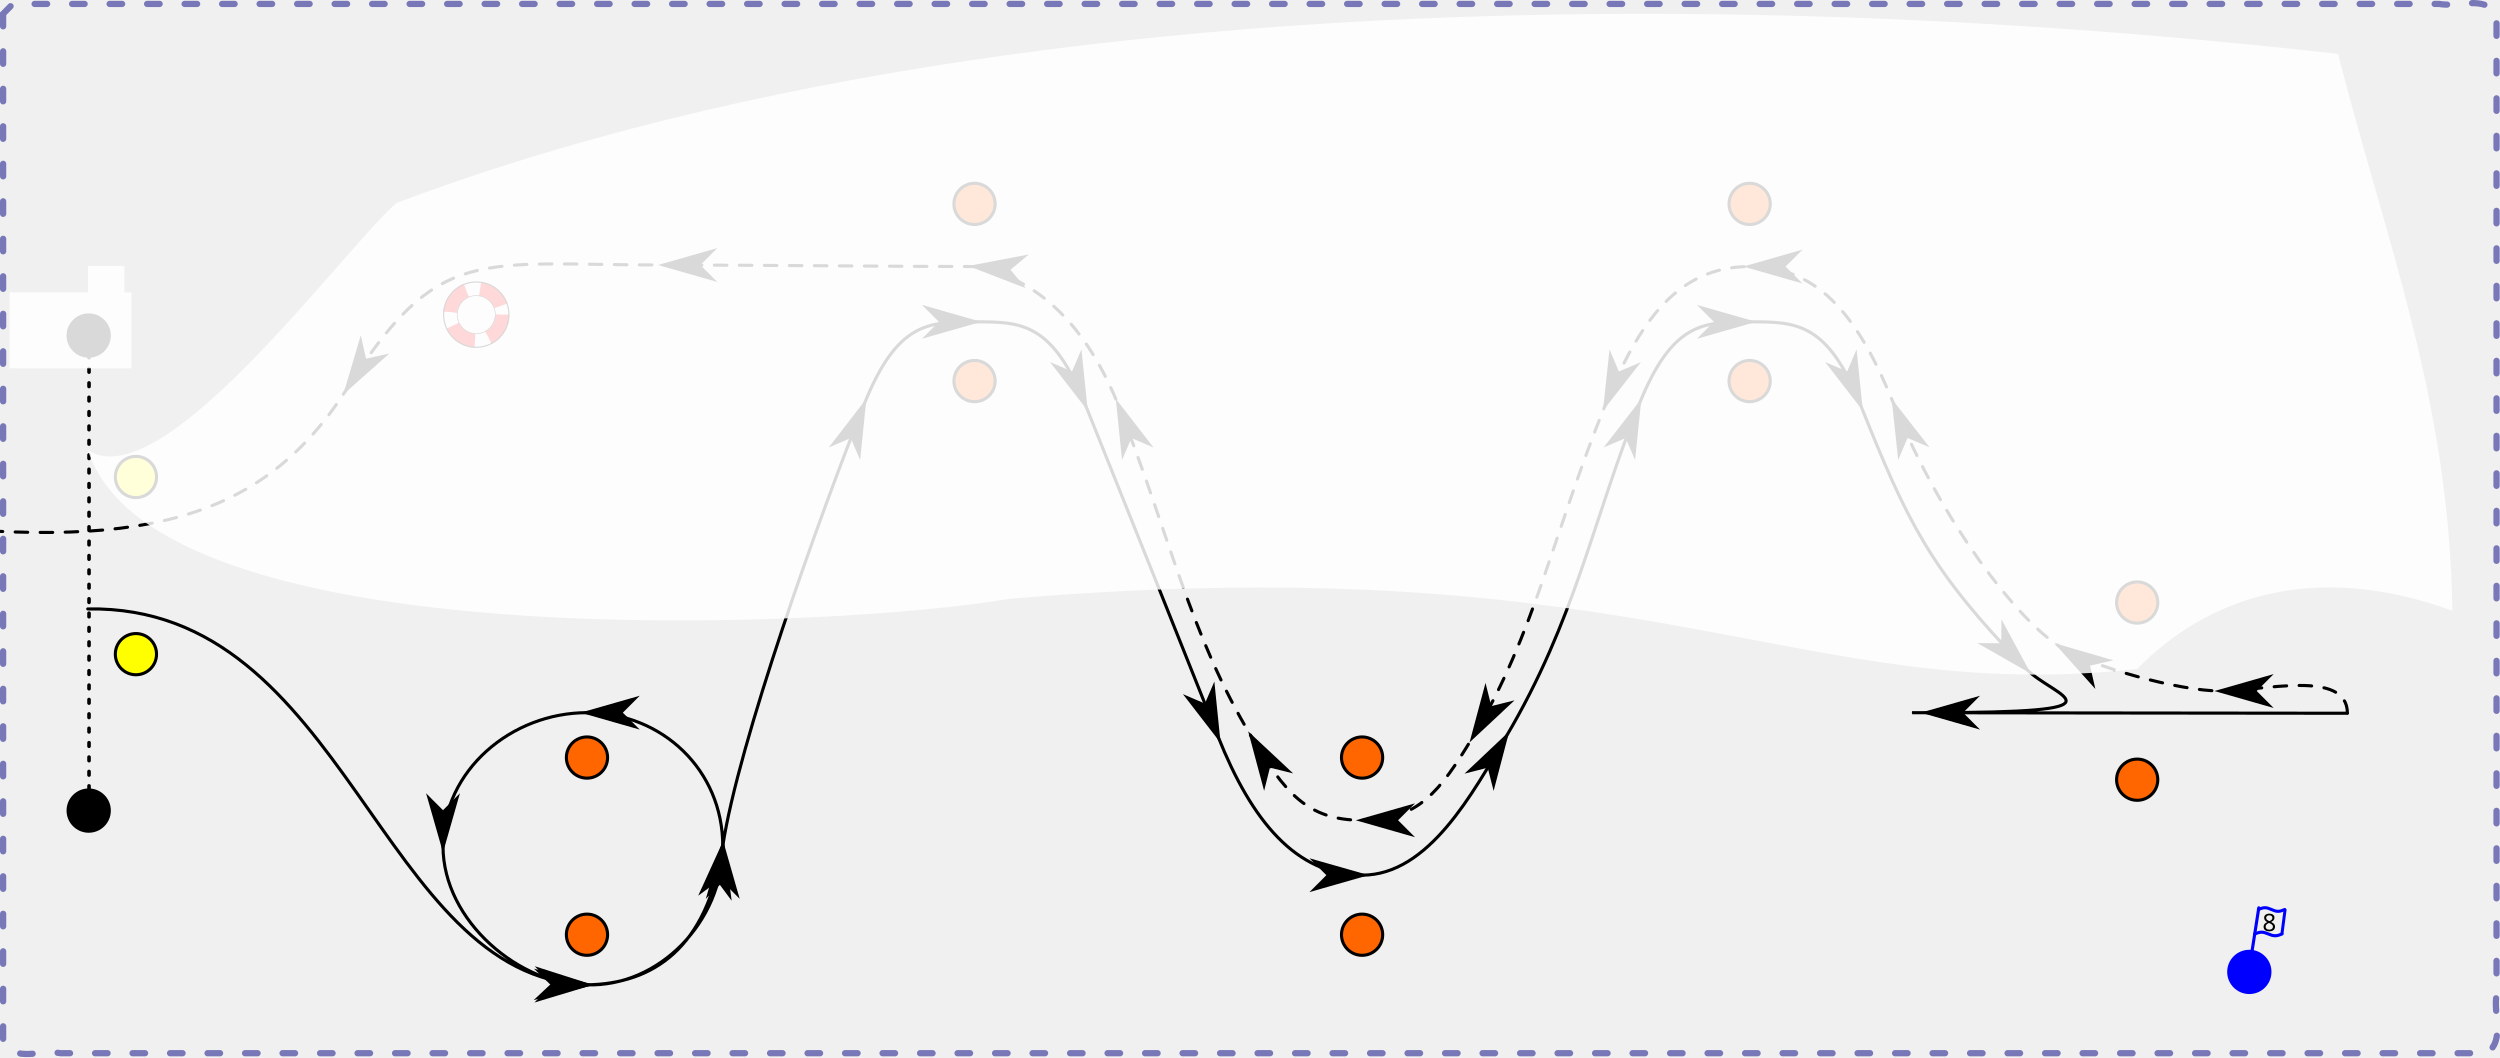
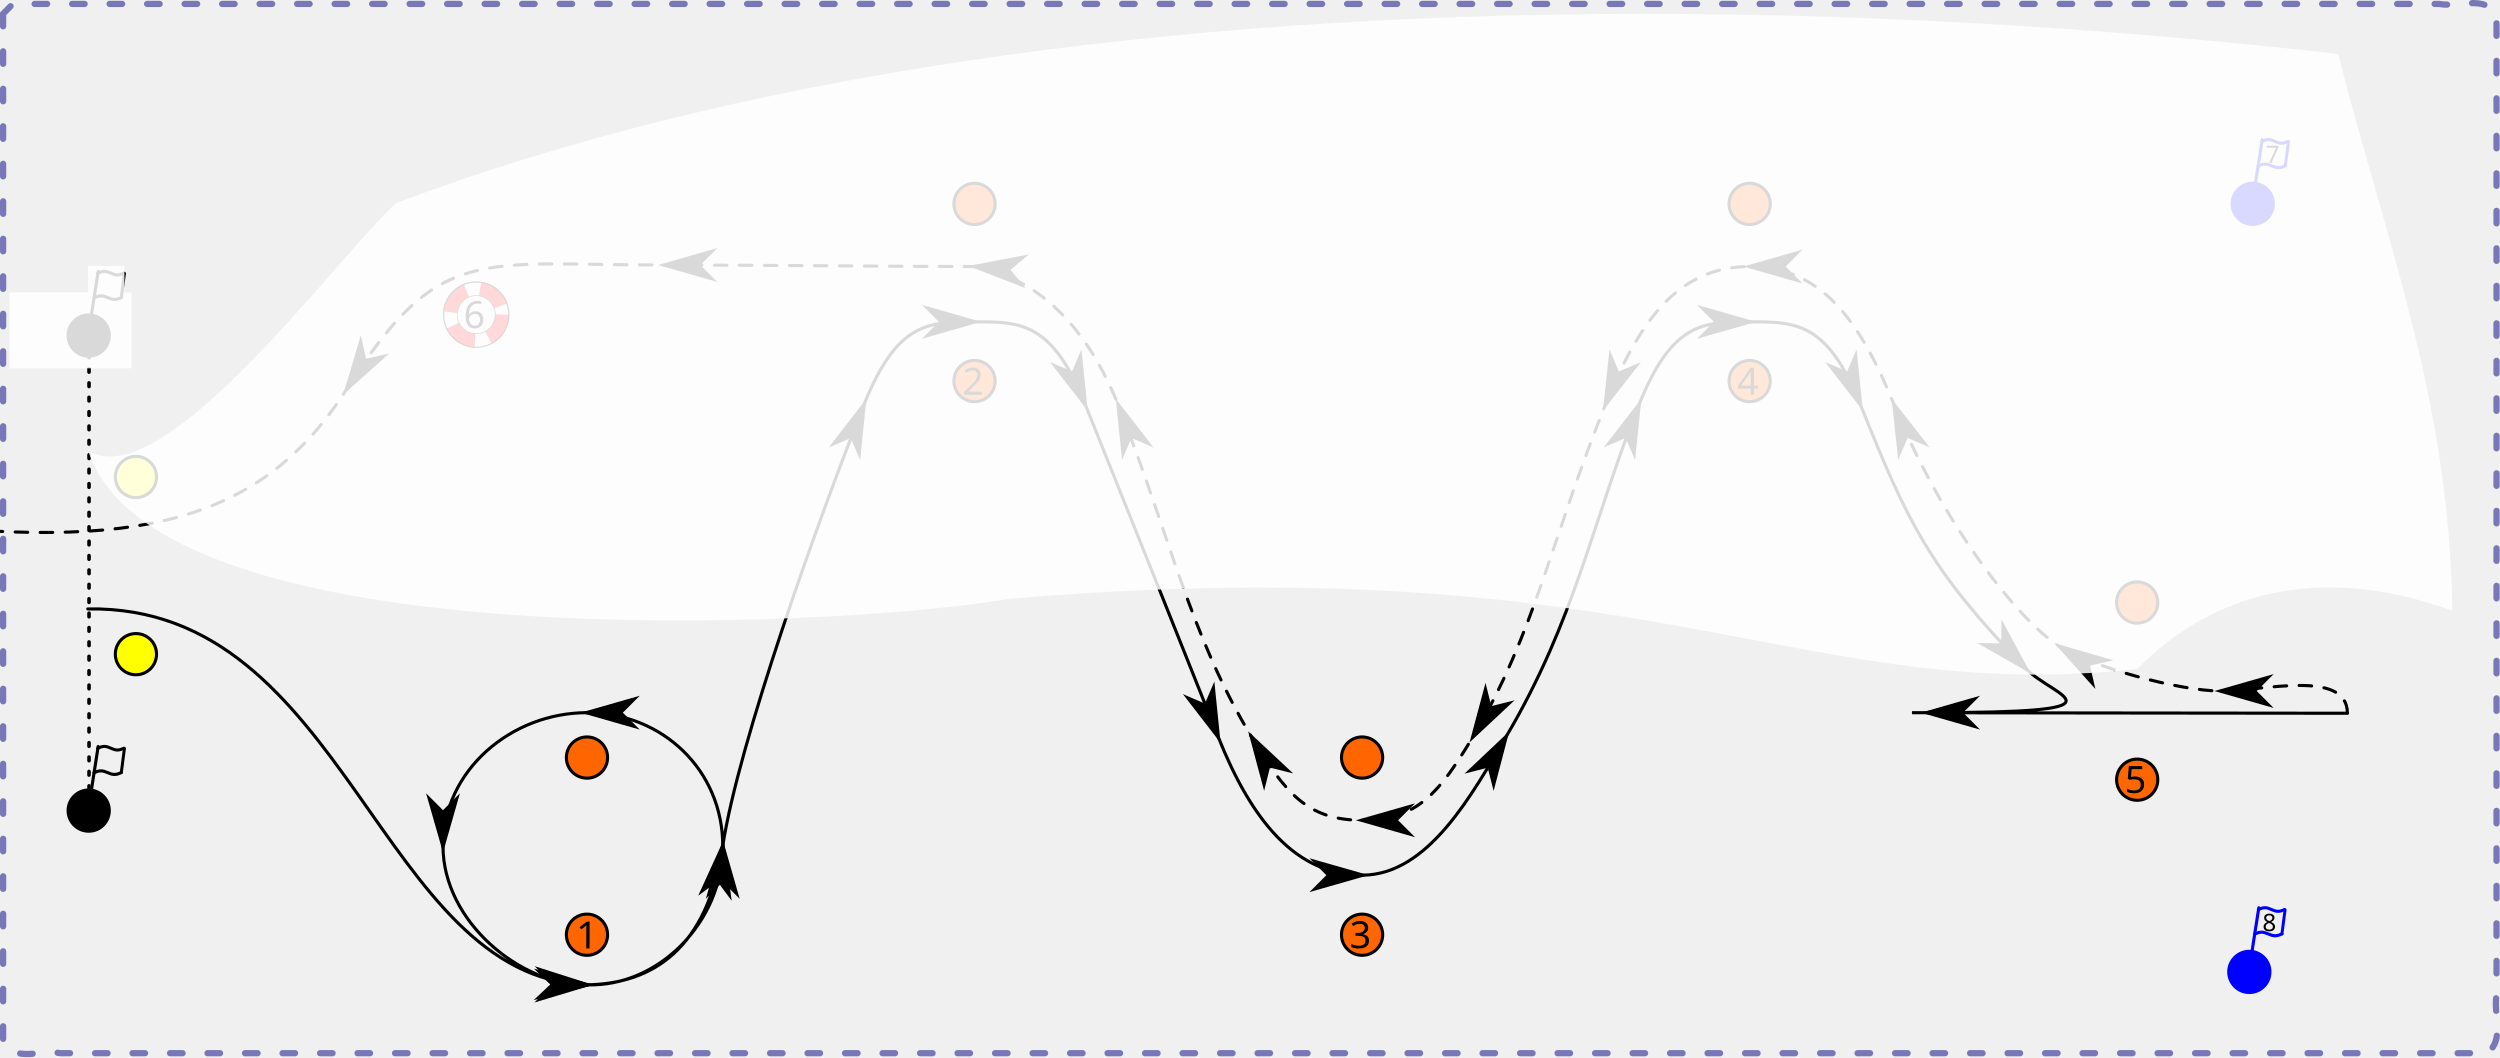
<svg xmlns="http://www.w3.org/2000/svg" version="1.0" id="svg3641" height="360.829" width="853.326" style="enable-background:new" xml:space="preserve">
  <defs id="arrows">
    <marker id="RazorWire" refX="0" refY="0" orient="auto" style="overflow:visible">
      <path id="path5527" style="fill:#34ff00;fill-opacity:1;fill-rule:evenodd;stroke:#34ff00;stroke-width:0.085pt;stroke-opacity:1" d="M 0.019,-0.632 V 0.595 L -6.621,2.568 H 9.113 L 2.979,0.595 V -0.632 L 9.166,-2.472 H -6.594 Z" />
    </marker>
    <marker orient="auto" refY="0" refX="0" id="Scissors" style="overflow:visible">
      <path id="schere" d="M 9.696,-3.847 C 8.661,-5.095 6.794,-5.052 5.4,-4.515 l -8.76,3.283 c -2.548,-1.394 -5.065,-0.995 -5.065,-1.673 0,-0.53 0.487,-0.414 0.414,-1.795 -0.07,-1.326 -1.454,-2.307 -2.763,-2.22 -1.309,-0.008 -2.666,0.995 -2.678,2.379 -0.098,1.393 1.074,2.688 2.461,2.779 1.624,0.242 4.499,-0.742 5.848,1.676 C -6.148,1.766 -7.931,1.771 -9.543,1.679 -10.882,1.602 -12.489,1.985 -13.128,3.301 c -0.617,1.261 -0.012,3.056 1.405,3.442 1.43,0.525 3.393,-0.138 3.733,-1.782 0.262,-1.267 -0.635,-1.862 -0.291,-2.322 0.26,-0.347 1.91,-0.146 4.85,-1.466 L 6.055,4.515 C 7.253,4.85 8.718,4.839 9.78,3.66 L -0.055,-0.057 Z M -9.832,-5.874 c 1.381,0.771 1.268,2.862 -0.167,3.268 -1.298,0.452 -2.956,-0.81 -2.542,-2.216 0.242,-1.154 1.764,-1.579 2.709,-1.052 z m 0.06,8.552 c 1.441,0.532 1.196,2.97 -0.269,3.298 -0.972,0.337 -2.361,-0.148 -2.459,-1.293 -0.189,-1.392 1.446,-2.65 2.728,-2.005 z" style="fill:#34ff00;fill-opacity:1;stroke:#34ff00;stroke-width:1.067;stroke-opacity:1" />
    </marker>
    <marker orient="auto" refY="0" refX="0" id="Legs" style="overflow:visible">
      <g id="g5494" transform="scale(-0.7)" style="fill:#34ff00;fill-opacity:1;stroke:#34ff00;stroke-opacity:1">
        <g id="g5496" transform="matrix(0,-1,-1,0,22.0892,22.73484)" style="fill:#34ff00;fill-opacity:1;stroke:#34ff00;stroke-opacity:1">
          <path id="path5498" d="m 22.636,22.054 c -7.371,5.036 -2.618,7.047 -6.23,14.339" style="fill:#34ff00;fill-opacity:1;fill-rule:evenodd;stroke:#34ff00;stroke-width:1.067pt;stroke-opacity:1" />
          <path id="path5500" d="m 22.825,21.918 c -1.451,8.904 3.772,9.355 4.805,14.747" style="fill:#34ff00;fill-opacity:1;fill-rule:evenodd;stroke:#34ff00;stroke-width:1.067pt;stroke-opacity:1" />
        </g>
        <path id="path5502" d="m -15.029,-7.181 -0.984,4.313 4.227,-1.305 z" style="fill:#34ff00;fill-opacity:1;fill-rule:evenodd;stroke:#34ff00;stroke-width:1.067pt;stroke-opacity:1" />
        <path id="path5504" d="m -16.23,4.861 1.999,3.946 2.418,-3.704 z" style="fill:#34ff00;fill-opacity:1;fill-rule:evenodd;stroke:#34ff00;stroke-width:1.067pt;stroke-opacity:1" />
      </g>
    </marker>
    <linearGradient id="linearGradient5477">
      <stop style="stop-color:#57e307;stop-opacity:1;" offset="0" id="stop5479" />
    </linearGradient>
    <marker style="overflow:visible" id="Arrow1Lend" refX="0" refY="0" orient="auto">
      <path style="fill-rule:evenodd;stroke:#000000;stroke-width:0.853pt;marker-start:none" d="M -10.667,0 -14.933,4.267 0,0 -14.933,-4.267 Z" id="path3104" />
    </marker>
    <marker style="overflow:visible" id="Arrow1Lstart" refX="0" refY="0" orient="auto">
      <path style="fill-rule:evenodd;stroke:#000000;stroke-width:0.853pt;marker-start:none" d="M 10.667,0 14.933,-4.267 0,0 14.933,4.267 Z" id="path3282" />
    </marker>
    <marker style="overflow:visible" id="Arrow1Lstart-7" refX="0" refY="0" orient="auto">
      <path style="fill-rule:evenodd;stroke:#000000;stroke-width:0.853pt;marker-start:none" d="M 10.667,0 14.933,-4.267 0,0 14.933,4.267 Z" id="path3282-4" />
    </marker>
    <marker style="overflow:visible" id="Arrow1Lend-6" refX="0" refY="0" orient="auto">
      <path style="fill-rule:evenodd;stroke:#000000;stroke-width:0.853pt;marker-start:none" d="M -10.667,0 -14.933,4.267 0,0 -14.933,-4.267 Z" id="path3104-0" />
    </marker>
  </defs>
  <g transform="translate(-215.4445,-435.3955)" style="display:inline" id="Parcours">
    <defs id="defs2076" />
    <g id="g1" />
    <g id="layer6" style="display:inline">
      <g transform="translate(18.94796,85.04597)" id="Zeitnahme" style="display:inline">
        <g id="g13156" transform="translate(-177.6378,-94.48819)">
          <path style="fill:#000000;fill-opacity:1;stroke:#000000;stroke-width:1.762" d="m 411.087,559.37 c 0,-3.685 -2.986,-6.678 -6.678,-6.678 -3.683,0 -6.678,2.987 -6.678,6.678 0,3.685 2.987,6.678 6.678,6.678 3.685,0 6.678,-2.987 6.678,-6.678 z" id="path13158" />
        </g>
        <g id="g13172" transform="translate(-177.6378,67.66194)">
          <path style="fill:#000000;fill-opacity:1;stroke:#000000;stroke-width:1.762" d="m 411.087,559.37 c 0,-3.685 -2.986,-6.678 -6.678,-6.678 -3.683,0 -6.678,2.987 -6.678,6.678 0,3.685 2.987,6.678 6.678,6.678 3.685,0 6.678,-2.987 6.678,-6.678 z" id="path13174" />
        </g>
        <path style="fill:none;stroke:#000000;stroke-width:1.228;stroke-linecap:round;stroke-linejoin:miter;stroke-miterlimit:4;stroke-dasharray:1.228, 3.684;stroke-dashoffset:0;stroke-opacity:1" d="m 226.886,466.315 c 0,23.379 0,46.759 0,70.138 0,19.991 0,67.885 0,87.271" id="path14169" />
      </g>
      <g transform="translate(113.4362,157.2769)" id="Tor1" style="display:inline;fill:#ff6600">
        <path style="fill:#ff6600;stroke:#000000;stroke-width:1.056" d="m 309.393,536.693 c 0,-3.883 -3.149,-7.032 -7.031,-7.032 -3.881,0 -7.031,3.148 -7.031,7.032 0,3.883 3.15,7.031 7.031,7.031 3.882,0 7.031,-3.147 7.031,-7.031 z" id="Tor1_innen" />
        <path style="fill:#ff6600;stroke:#000000;stroke-width:1.056" d="m 309.393,597.166 c 0,-3.883 -3.149,-7.032 -7.031,-7.032 -3.881,0 -7.031,3.148 -7.031,7.032 0,3.883 3.15,7.031 7.031,7.031 3.882,0 7.031,-3.147 7.031,-7.031 z" id="Tor1_aussen" />
      </g>
      <g transform="translate(226.8221,-31.69941)" id="Tor2" style="display:inline;fill:#ff6600">
        <path style="fill:#ff6600;stroke:#000000;stroke-width:1.056" d="m 328.291,536.693 c 0,-3.883 -3.149,-7.032 -7.031,-7.032 -3.881,0 -7.031,3.148 -7.031,7.032 0,3.883 3.15,7.031 7.031,7.031 3.882,0 7.031,-3.147 7.031,-7.031 z" id="Tor2_aussen" />
        <path style="fill:#ff6600;stroke:#000000;stroke-width:1.056" d="m 328.291,597.166 c 0,-3.883 -3.149,-7.032 -7.031,-7.032 -3.881,0 -7.031,3.148 -7.031,7.032 0,3.883 3.15,7.031 7.031,7.031 3.882,0 7.031,-3.147 7.031,-7.031 z" id="Tor2_innen" />
      </g>
      <g transform="translate(340.2078,157.2769)" id="Tor3" style="display:inline;fill:#ff6600">
        <path style="fill:#ff6600;stroke:#000000;stroke-width:1.056" d="m 347.189,536.693 c 0,-3.883 -3.149,-7.032 -7.031,-7.032 -3.881,0 -7.031,3.148 -7.031,7.032 0,3.883 3.15,7.031 7.031,7.031 3.882,0 7.031,-3.147 7.031,-7.031 z" id="Tor3_innen" />
        <path style="fill:#ff6600;stroke:#000000;stroke-width:1.056" d="m 347.189,597.166 c 0,-3.883 -3.149,-7.032 -7.031,-7.032 -3.881,0 -7.031,3.148 -7.031,7.032 0,3.883 3.15,7.031 7.031,7.031 3.882,0 7.031,-3.147 7.031,-7.031 z" id="Tor3_aussen" />
      </g>
      <g transform="translate(453.5935,-31.69941)" id="Tor4" style="display:inline;fill:#ff6600">
        <path style="fill:#ff6600;stroke:#000000;stroke-width:1.056" d="m 366.086,536.693 c 0,-3.883 -3.149,-7.032 -7.031,-7.032 -3.881,0 -7.031,3.148 -7.031,7.032 0,3.883 3.15,7.031 7.031,7.031 3.882,0 7.031,-3.147 7.031,-7.031 z" id="Tor4_aussen" />
        <path style="fill:#ff6600;stroke:#000000;stroke-width:1.056" d="m 366.086,597.166 c 0,-3.883 -3.149,-7.032 -7.031,-7.032 -3.881,0 -7.031,3.148 -7.031,7.032 0,3.883 3.15,7.031 7.031,7.031 3.882,0 7.031,-3.147 7.031,-7.031 z" id="Tor4_innen" />
      </g>
      <g transform="translate(566.9793,104.3635)" id="Tor5" style="display:inline;fill:#ff6600">
        <path style="fill:#ff6600;stroke:#000000;stroke-width:1.056" d="m 384.984,536.693 c 0,-3.883 -3.149,-7.032 -7.031,-7.032 -3.881,0 -7.031,3.148 -7.031,7.032 0,3.883 3.15,7.031 7.031,7.031 3.882,0 7.031,-3.147 7.031,-7.031 z" id="Tor5_oben" />
        <path style="fill:#ff6600;stroke:#000000;stroke-width:1.056" d="m 384.984,597.166 c 0,-3.883 -3.149,-7.032 -7.031,-7.032 -3.881,0 -7.031,3.148 -7.031,7.032 0,3.883 3.15,7.031 7.031,7.031 3.882,0 7.031,-3.147 7.031,-7.031 z" id="Tor5_unten" />
      </g>
      <g transform="translate(18.94796,138.3793)" id="Schikane" style="display:inline">
        <g style="fill:none" id="Ring">
          <ellipse id="path8826" style="fill:none;stroke:#ff0000;stroke-width:4.821;stroke-linecap:butt;stroke-linejoin:round;stroke-miterlimit:4;stroke-dasharray:9.643, 4.821;stroke-dashoffset:0;stroke-opacity:1" cx="359.055" cy="404.409" rx="8.928" ry="8.928" />
          <ellipse style="display:inline;fill:none;stroke:#000000;stroke-width:0.229;stroke-linecap:round;stroke-linejoin:round;stroke-miterlimit:4;stroke-dasharray:none;stroke-dashoffset:0;stroke-opacity:1" id="path3620" cx="359.055" cy="404.409" rx="6.5" ry="6.5" />
          <ellipse style="display:inline;fill:none;stroke:#000000;stroke-width:0.393;stroke-linecap:round;stroke-linejoin:round;stroke-miterlimit:4;stroke-dasharray:none;stroke-dashoffset:0;stroke-opacity:1" id="path2733" cx="359.055" cy="404.409" rx="11.142" ry="11.142" />
        </g>
      </g>
      <g transform="translate(-40.52031,61.51377)" id="Start+Ziel" style="display:inline">
        <path style="fill:#ffff00;stroke:#000000;stroke-width:1.056" d="m 309.393,536.693 c 0,-3.883 -3.149,-7.032 -7.031,-7.032 -3.881,0 -7.031,3.148 -7.031,7.032 0,3.883 3.15,7.031 7.031,7.031 3.882,0 7.031,-3.147 7.031,-7.031 z" id="Tor1_innen-7" />
        <path style="fill:#ffff00;stroke:#000000;stroke-width:1.056" d="m 309.393,597.166 c 0,-3.883 -3.149,-7.032 -7.031,-7.032 -3.881,0 -7.031,3.148 -7.031,7.032 0,3.883 3.15,7.031 7.031,7.031 3.882,0 7.031,-3.147 7.031,-7.031 z" id="Tor1_aussen-3" />
      </g>
    </g>
  </g>
+   <g transform="translate(-215.4445,-435.3955)" style="display:inline" id="ParcoursLabel">
+     <defs id="defs2832" />
+     <g id="g3113" style="display:inline">
+       <text xml:space="preserve" style="font-style:normal;font-weight:normal;font-size:12.8px;line-height:0%;font-family:'Arial Black';display:inline;fill:#000000;fill-opacity:1;stroke:none;stroke-width:1.067" x="373.691" y="547.37" id="text3034">
+         <tspan id="tspan3032" x="373.691" y="547.37" style="font-size:12.8px;line-height:1.25;stroke-width:1.067">6</tspan>
+       </text>
+       <text xml:space="preserve" style="font-style:normal;font-weight:normal;font-size:12.8px;line-height:0%;font-family:'Arial Black';display:inline;fill:#000000;fill-opacity:1;stroke:none;stroke-width:1.067" x="412.13" y="759.102" id="text3038">
+         <tspan id="tspan3036" x="412.13" y="759.102" style="font-size:12.8px;line-height:1.25;stroke-width:1.067">1</tspan>
+       </text>
+       <text xml:space="preserve" style="font-style:normal;font-weight:normal;font-size:12.8px;line-height:0%;font-family:'Arial Black';display:inline;fill:#000000;fill-opacity:1;stroke:none;stroke-width:1.067" x="808.383" y="570.125" id="text3042">
+         <tspan id="tspan3040" x="808.383" y="570.125" style="font-size:12.8px;line-height:1.25;stroke-width:1.067">4</tspan>
+       </text>
+       <text xml:space="preserve" style="font-style:normal;font-weight:normal;font-size:12.8px;line-height:0%;font-family:'Arial Black';display:inline;fill:#000000;fill-opacity:1;stroke:none;stroke-width:1.067" x="940.704" y="706.032" id="text3046">
+         <tspan id="tspan3044" x="940.704" y="706.032" style="font-size:12.8px;line-height:1.25;stroke-width:1.067">5</tspan>
+       </text>
+       <text xml:space="preserve" style="font-style:normal;font-weight:normal;font-size:12.8px;line-height:0%;font-family:'Arial Black';display:inline;fill:#000000;fill-opacity:1;stroke:none;stroke-width:1.067" x="676.131" y="759.024" id="text3050">
+         <tspan id="tspan3048" x="676.131" y="759.024" style="font-size:12.8px;line-height:1.25;stroke-width:1.067">3</tspan>
+       </text>
+       <g transform="translate(579.9631,-35.51099)" id="g3068" style="display:inline">
+         <path id="path3052" d="m 411.087,540.472 c 0,-3.685 -2.986,-6.678 -6.678,-6.678 -3.683,0 -6.678,2.987 -6.678,6.678 0,3.685 2.987,6.678 6.678,6.678 3.685,0 6.678,-2.987 6.678,-6.678 z" style="fill:#0000ff;fill-opacity:1;stroke:#0000ff;stroke-width:1.762" />
+         <g style="stroke:#0000ff" id="g3062">
+           <path id="path3054" d="m 407.511,519.18 c 0.372,-0.161 0.745,-0.325 1.117,-0.438 0.372,-0.114 0.744,-0.181 1.117,-0.181 0.372,0 0.744,0.063 1.117,0.181 0.372,0.113 0.744,0.273 1.116,0.438 0.369,0.16 0.745,0.321 1.117,0.434 0.369,0.114 0.745,0.181 1.117,0.181 0.368,0 0.745,-0.064 1.117,-0.181 0.368,-0.113 0.744,-0.274 1.117,-0.434" style="fill:none;stroke:#0000ff;stroke-width:1.052;stroke-linecap:round;stroke-linejoin:round" />
+           <path id="path3056" d="m 407.643,518.601 -2.7,17.3 v 0.258 0" style="fill:none;stroke:#0000ff;stroke-width:1.067;stroke-linecap:round;stroke-linejoin:round" />
+           <path id="path3058" d="m 406.246,527.522 c 0.384,-0.158 0.775,-0.317 1.163,-0.429 0.383,-0.113 0.775,-0.179 1.163,-0.179 0.383,0 0.774,0.062 1.163,0.179 0.387,0.112 0.774,0.271 1.163,0.429 0.387,0.159 0.774,0.317 1.162,0.433 0.388,0.109 0.775,0.175 1.163,0.175 0.388,0 0.775,-0.062 1.163,-0.175 0.387,-0.112 0.775,-0.271 1.163,-0.433" style="fill:none;stroke:#0000ff;stroke-width:1.067;stroke-linecap:round;stroke-linejoin:round" />
+           <path id="path3060" d="m 416.604,519.31 -1.039,7.969 v 0.12 0" style="fill:none;stroke:#0000ff;stroke-width:1.024;stroke-linecap:round" />
+         </g>
+         <text xml:space="preserve" style="font-style:normal;font-weight:normal;font-size:12.8px;line-height:0%;font-family:'Arial Black';fill:#000000;fill-opacity:1;stroke:none;stroke-width:1.067" x="408.873" y="526.543" id="text3066">
+           <tspan id="tspan3064" x="408.873" y="526.543" style="font-size:8.242px;line-height:1.25;stroke-width:1.067">7</tspan>
+         </text>
+       </g>
+       <text xml:space="preserve" style="font-style:normal;font-weight:normal;font-size:12.8px;line-height:0%;font-family:'Arial Black';display:inline;fill:#000000;fill-opacity:1;stroke:none;stroke-width:1.067" x="543.926" y="570.125" id="text3090">
+         <tspan id="tspan3088" x="543.926" y="570.125" style="font-size:12.8px;line-height:1.25;stroke-width:1.067">2</tspan>
+       </text>
+       <g id="g3100">
+         <path id="path3092" d="m 248.821,528.636 c 0.372,-0.161 0.745,-0.325 1.117,-0.438 0.372,-0.114 0.744,-0.181 1.117,-0.181 0.372,0 0.744,0.063 1.117,0.181 0.372,0.113 0.744,0.273 1.116,0.438 0.369,0.16 0.745,0.321 1.117,0.434 0.369,0.114 0.745,0.181 1.117,0.181 0.368,0 0.745,-0.064 1.117,-0.181 0.368,-0.113 0.744,-0.274 1.117,-0.434" style="display:inline;fill:none;stroke:#000000;stroke-width:1.052;stroke-linecap:round;stroke-linejoin:round" />
+         <path id="path3094" d="m 248.953,528.057 -2.7,17.3 v 0.258 0" style="display:inline;fill:none;stroke:#000000;stroke-width:1.067;stroke-linecap:round;stroke-linejoin:round" />
+         <path id="path3096" d="m 247.556,536.977 c 0.384,-0.158 0.775,-0.317 1.163,-0.429 0.383,-0.113 0.775,-0.179 1.163,-0.179 0.383,0 0.774,0.062 1.163,0.179 0.387,0.112 0.774,0.271 1.163,0.429 0.387,0.159 0.774,0.317 1.162,0.433 0.388,0.109 0.775,0.175 1.163,0.175 0.388,0 0.775,-0.062 1.163,-0.175 0.387,-0.112 0.775,-0.271 1.163,-0.433" style="display:inline;fill:none;stroke:#000000;stroke-width:1.067;stroke-linecap:round;stroke-linejoin:round" />
+         <path id="path3098" d="m 257.914,528.766 -1.039,7.969 v 0.12 0" style="display:inline;fill:none;stroke:#000000;stroke-width:1.024;stroke-linecap:round" />
+       </g>
+       <g id="g3111">
+         <path id="path3102" d="m 248.821,690.786 c 0.372,-0.161 0.745,-0.325 1.117,-0.438 0.372,-0.114 0.744,-0.181 1.117,-0.181 0.372,0 0.744,0.063 1.117,0.181 0.372,0.113 0.744,0.273 1.116,0.438 0.369,0.16 0.745,0.321 1.117,0.434 0.369,0.114 0.745,0.181 1.117,0.181 0.368,0 0.745,-0.064 1.117,-0.181 0.368,-0.113 0.744,-0.274 1.117,-0.434" style="display:inline;fill:none;stroke:#000000;stroke-width:1.052;stroke-linecap:round;stroke-linejoin:round" />
+         <path id="path3105" d="m 248.953,690.207 -2.7,17.3 v 0.258 0" style="display:inline;fill:none;stroke:#000000;stroke-width:1.067;stroke-linecap:round;stroke-linejoin:round" />
+         <path id="path3107" d="m 247.556,699.127 c 0.384,-0.158 0.775,-0.317 1.163,-0.429 0.383,-0.113 0.775,-0.179 1.163,-0.179 0.383,0 0.774,0.062 1.163,0.179 0.387,0.112 0.774,0.271 1.163,0.429 0.387,0.159 0.774,0.317 1.162,0.433 0.388,0.109 0.775,0.175 1.163,0.175 0.388,0 0.775,-0.062 1.163,-0.175 0.387,-0.112 0.775,-0.271 1.163,-0.433" style="display:inline;fill:none;stroke:#000000;stroke-width:1.067;stroke-linecap:round;stroke-linejoin:round" />
+         <path id="path3109" d="m 257.914,690.916 -1.039,7.969 v 0.12 0" style="display:inline;fill:none;stroke:#000000;stroke-width:1.024;stroke-linecap:round" />
+       </g>
+     </g>
+   </g>
  <g transform="translate(363.3543,-208.7303)" id="SpeedbojeKlasse7" style="display:inline;enable-background:new">
    <path id="path2174" d="m 411.087,540.472 c 0,-3.685 -2.986,-6.678 -6.678,-6.678 -3.683,0 -6.678,2.987 -6.678,6.678 0,3.685 2.987,6.678 6.678,6.678 3.685,0 6.678,-2.987 6.678,-6.678 z" style="fill:#0000ff;fill-opacity:1;stroke:#0000ff;stroke-width:1.762" />
    <g style="fill:none;stroke:#0000ff" id="g2184">
      <path id="path2176" d="m 407.511,519.18 c 0.372,-0.161 0.745,-0.325 1.117,-0.438 0.372,-0.114 0.744,-0.181 1.117,-0.181 0.372,0 0.744,0.063 1.117,0.181 0.372,0.113 0.744,0.273 1.116,0.438 0.369,0.16 0.745,0.321 1.117,0.434 0.369,0.114 0.745,0.181 1.117,0.181 0.368,0 0.745,-0.064 1.117,-0.181 0.368,-0.113 0.744,-0.274 1.117,-0.434" style="fill:none;stroke:#0000ff;stroke-width:1.052;stroke-linecap:round;stroke-linejoin:round" />
      <path id="path2178" d="m 407.643,518.601 -2.7,17.3 v 0.258 0" style="fill:none;stroke:#0000ff;stroke-width:1.067;stroke-linecap:round;stroke-linejoin:round" />
      <path id="path2180" d="m 406.246,527.522 c 0.384,-0.158 0.775,-0.317 1.163,-0.429 0.383,-0.113 0.775,-0.179 1.163,-0.179 0.383,0 0.774,0.062 1.163,0.179 0.387,0.112 0.774,0.271 1.163,0.429 0.387,0.159 0.774,0.317 1.162,0.433 0.388,0.109 0.775,0.175 1.163,0.175 0.388,0 0.775,-0.062 1.163,-0.175 0.387,-0.112 0.775,-0.271 1.163,-0.433" style="fill:none;stroke:#0000ff;stroke-width:1.067;stroke-linecap:round;stroke-linejoin:round" />
      <path id="path2182" d="m 416.604,519.31 -1.039,7.969 v 0.12 0" style="fill:none;stroke:#0000ff;stroke-width:1.024;stroke-linecap:round" />
    </g>
    <text xml:space="preserve" style="font-style:normal;font-weight:normal;font-size:12.8px;line-height:0%;font-family:'Arial Black';fill:#000000;fill-opacity:1;stroke:none;stroke-width:1.067" x="408.873" y="526.543" id="text2188">
      <tspan id="tspan2186" x="408.873" y="526.543" style="font-size:8.242px;line-height:1.25;stroke-width:1.067">8</tspan>
    </text>
  </g>
  <g transform="translate(-215.4445,-435.3955)" style="display:inline" id="Klasse4">
    <text id="text3611" y="328.002" x="595.582" style="font-style:normal;font-weight:normal;font-size:12.8px;line-height:0%;font-family:Verdana;text-align:center;text-anchor:middle;display:inline;fill:#000000;fill-opacity:1;stroke:none;stroke-width:1.067" xml:space="preserve">
      <tspan style="font-weight:bold;font-size:38.4px;line-height:1.25;text-align:center;text-anchor:middle;stroke-width:1.067" y="328.002" x="595.582" id="tspan3613">DMYV-Jugend</tspan>
      <tspan id="tspan3615" style="font-weight:bold;font-size:38.4px;line-height:1.25;text-align:center;text-anchor:middle;stroke-width:1.067" y="376.002" x="595.582">Motorboot-Slalom</tspan>
      <tspan style="font-weight:bold;font-size:38.4px;line-height:1.25;text-align:center;text-anchor:middle;stroke-width:1.067" id="tspan3617" y="424.002" x="595.582">Klasse 4</tspan>
    </text>
    <text id="text3707" y="876.114" x="243.389" style="font-style:normal;font-weight:normal;font-size:12.8px;line-height:0%;font-family:Verdana;display:inline;fill:#000000;fill-opacity:1;stroke:none;stroke-width:1.067" xml:space="preserve">
      <tspan id="tspan3709" y="876.114" x="243.389" style="font-size:19.2px;line-height:1.25;stroke-width:1.067">Ablegen - Startlinie - schnelle Umkreisung des Tores 1 (Tor 1 bleibt an der Backbordseite!) -</tspan>
      <tspan id="tspan3711" y="900.114" x="243.389" style="font-size:19.2px;line-height:1.25;stroke-width:1.067">durch die Tore 2 - 3 - 4 - rückwärts durch das Tor 5 - vorwärts wieder</tspan>
      <tspan id="tspan3713" y="924.114" x="243.389" style="font-size:19.2px;line-height:1.25;stroke-width:1.067">in den Parcours durch die Tonnentore 5 - 4 - 3 - 2 - Schikane an der Tonne 6 - Ziellinie -</tspan>
      <tspan id="tspan3715" y="948.114" x="243.389" style="font-size:19.2px;line-height:1.25;stroke-width:1.067">anlegen und an der Klampe mit Kopfschlag belegen.</tspan>
    </text>
    <path id="path3717" d="m 169.627,612.629 c 85.602,10.59 132.655,5.145 164.181,-44.47 31.526,-49.614 44.196,-42.305 108.461,-42.305 30.484,0 81.366,0.525 105.879,0.525 27.49,5.024 41.683,29.114 48.967,47.167 17.67,44.741 24.342,78.106 45.5,113.367 11.339,18.896 18.902,28.467 37.8,28.467 18.898,0 26.428,-9.571 37.767,-28.467 21.141,-35.231 27.177,-68.776 45.233,-113.367 11.465,-28.313 24.636,-47.167 49.267,-47.167 24.631,0 37.799,18.853 49.267,47.167 16.312,40.274 42.165,73.498 56.53,82.534 11.104,6.984 40.856,15.184 55.013,15.184 13.99,0 43.19,-7.596 43.19,7.587" style="display:inline;fill:none;stroke:#000000;stroke-width:1.067;stroke-linecap:round;stroke-linejoin:round;stroke-miterlimit:4;stroke-dasharray:4.267, 4.267;stroke-dashoffset:0;stroke-opacity:1;marker-start:none;marker-mid:url(#Arrow1Lstart);marker-end:none" />
    <path id="path3719" d="m 1016.681,678.851 c 0,0 -181.32,-0.198 -143.404,-0.198 71.653,0 43.372,-5.128 33.803,-14.92 -33.088,-33.861 -40.728,-50.553 -56.6,-90.187 -11.339,-28.313 -22.06,-28.3 -37.8,-28.3 -15.74,0 -26.461,-0.013 -37.8,28.3 -15.842,39.558 -21.656,73.302 -45.4,113.367 -11.287,19.045 -26.36,47.188 -49.067,47.2 -22.707,0.011 -37.81,-18.722 -49.167,-47.2 -17.25,-43.257 -29.469,-73.822 -45.333,-113.367 -11.358,-28.313 -22.031,-28.297 -37.767,-28.3 -15.736,-0.003 -26.516,-0.013 -37.8,28.3 -15.198,38.135 -42.926,115.542 -48.2,150.632 -5.274,35.091 -23.93,47.041 -46.349,47.369 -22.419,0.328 -49.143,-21.463 -49.143,-47.369 0,-25.905 23.427,-45.525 49.143,-45.525 25.717,0 46.349,19.62 46.349,45.525 0,25.905 -21.882,48.143 -46.349,47.369 -71.064,-2.249 -81.74,-129.788 -170.394,-128.305" style="display:inline;fill:none;stroke:#000000;stroke-width:1.067;stroke-linecap:round;stroke-linejoin:round;stroke-miterlimit:4;stroke-dashoffset:0;stroke-opacity:1;marker-start:none;marker-mid:url(#Arrow1Lstart);marker-end:none" />
  </g>
  <g id="Export_Area" style="display:inline;opacity:1" transform="translate(-180.8124,-194.4877)">
    <path style="display:inline;opacity:0.5;fill:none;fill-opacity:1;fill-rule:nonzero;stroke:#000080;stroke-width:2.133;stroke-linecap:round;stroke-linejoin:miter;stroke-miterlimit:4;stroke-dasharray:4.267, 8.533;stroke-dashoffset:0;stroke-opacity:1" d="m 181.879,199.201 c 0,117.134 0,234.268 0,351.402 4.38,6.419 13.104,2.145 19.592,3.374 276.059,0 552.117,0 828.176,0 6.295,-4.466 2.103,-13.361 3.309,-19.977 0,-111.6 0,-223.2 0,-334.8 -4.38,-6.419 -13.104,-2.145 -19.592,-3.374 -276.059,0 -552.117,0 -828.176,0 -1.103,1.125 -2.206,2.25 -3.309,3.374 z" id="rect4816" />
    <g id="g2" />
    <g id="Alcatraz_1" style="display:inline">
      <path style="opacity:0.85;fill:#ffffff;fill-opacity:1;fill-rule:nonzero;stroke:none;stroke-width:2.133;stroke-linecap:round;stroke-linejoin:miter;stroke-miterlimit:4;stroke-dasharray:4.267, 8.533;stroke-dashoffset:0;stroke-opacity:1" d="m 210.852,285.256 v 9.021 H 184.067 V 320.2 h 41.627 v -25.923 h -2.413 v -9.021 z" id="rect6046" />
      <path style="opacity:0.85;fill:#ffffff;fill-opacity:1;fill-rule:nonzero;stroke:none;stroke-width:2.133;stroke-linecap:round;stroke-linejoin:miter;stroke-miterlimit:4;stroke-dasharray:4.267, 8.533;stroke-dashoffset:0;stroke-opacity:1" d="m 738.771,199.21 c -159.416,0.298 -306.614,20.807 -422.671,64.554 -19.054,16.934 -79.809,100.862 -105.248,84.404 22.894,72.088 256.947,60.726 314.34,50.731 218.434,-18.601 269.897,36.652 385.108,23.926 23.319,-23.846 59.433,-37.42 107.596,-19.858 -1.058,-72.374 -22.791,-126.307 -39.023,-190.083 -81.479,-9.144 -162.248,-13.818 -240.102,-13.673 z" id="rect6048" />
    </g>
  </g>
</svg>
